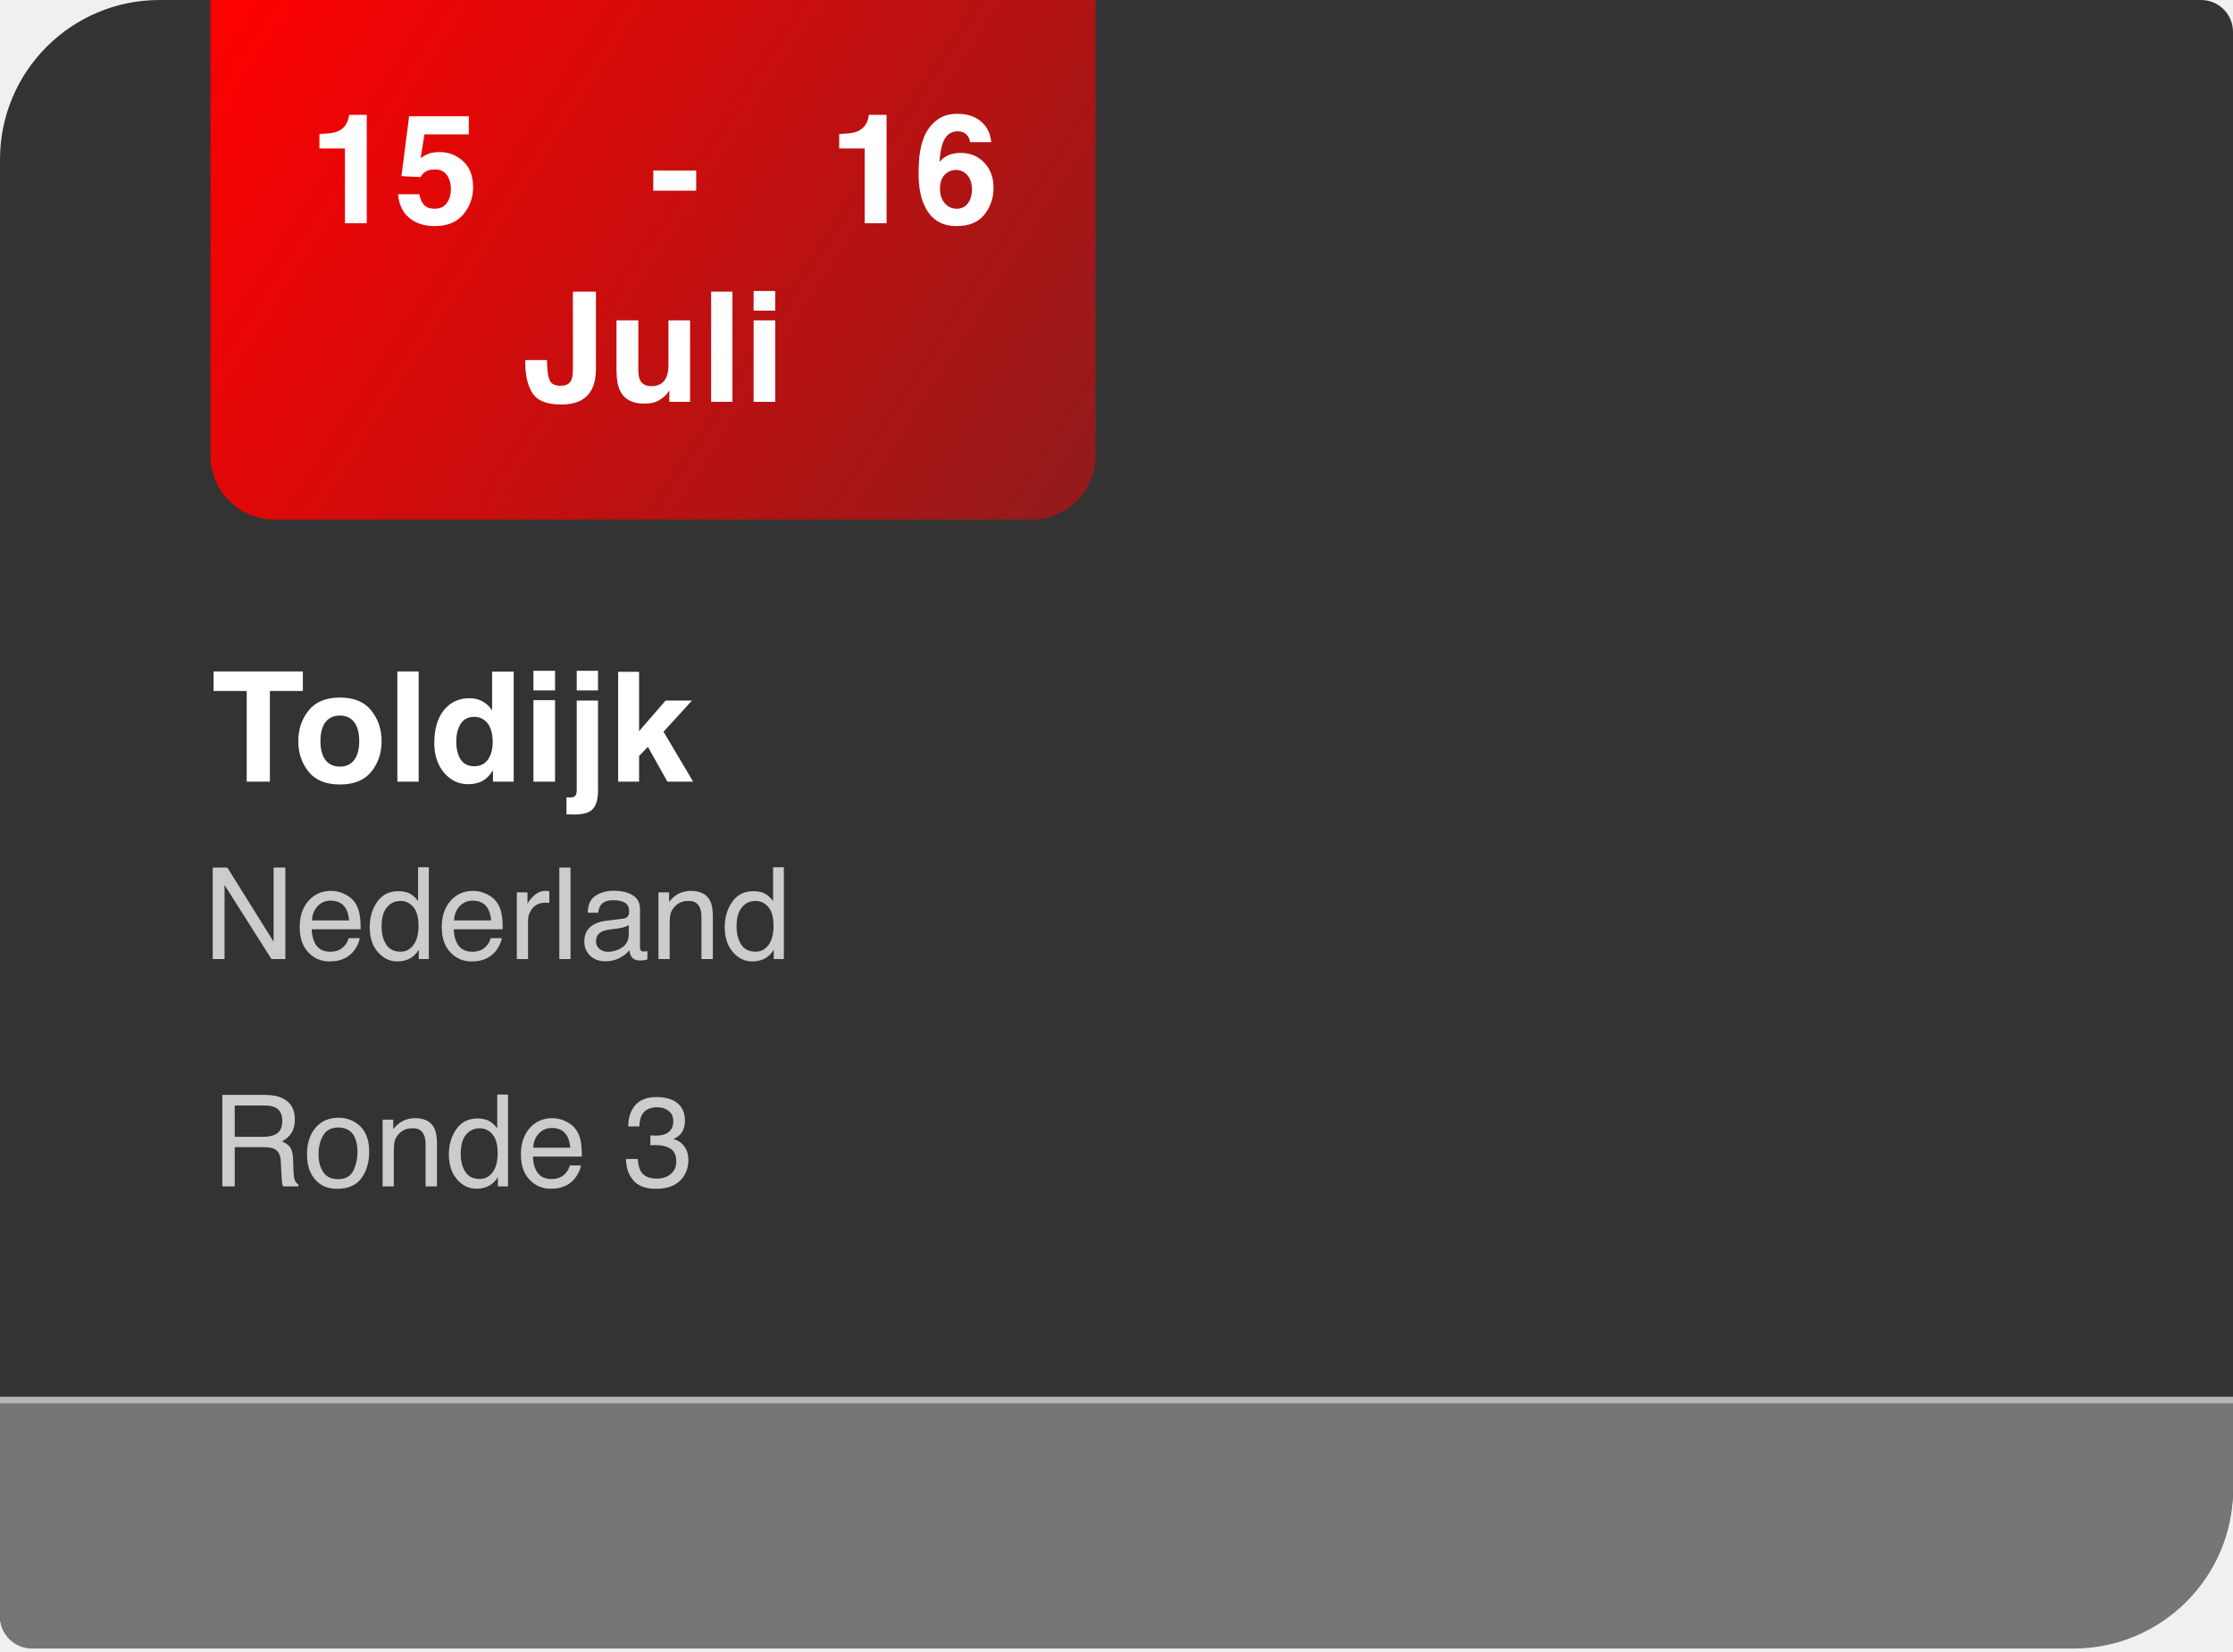
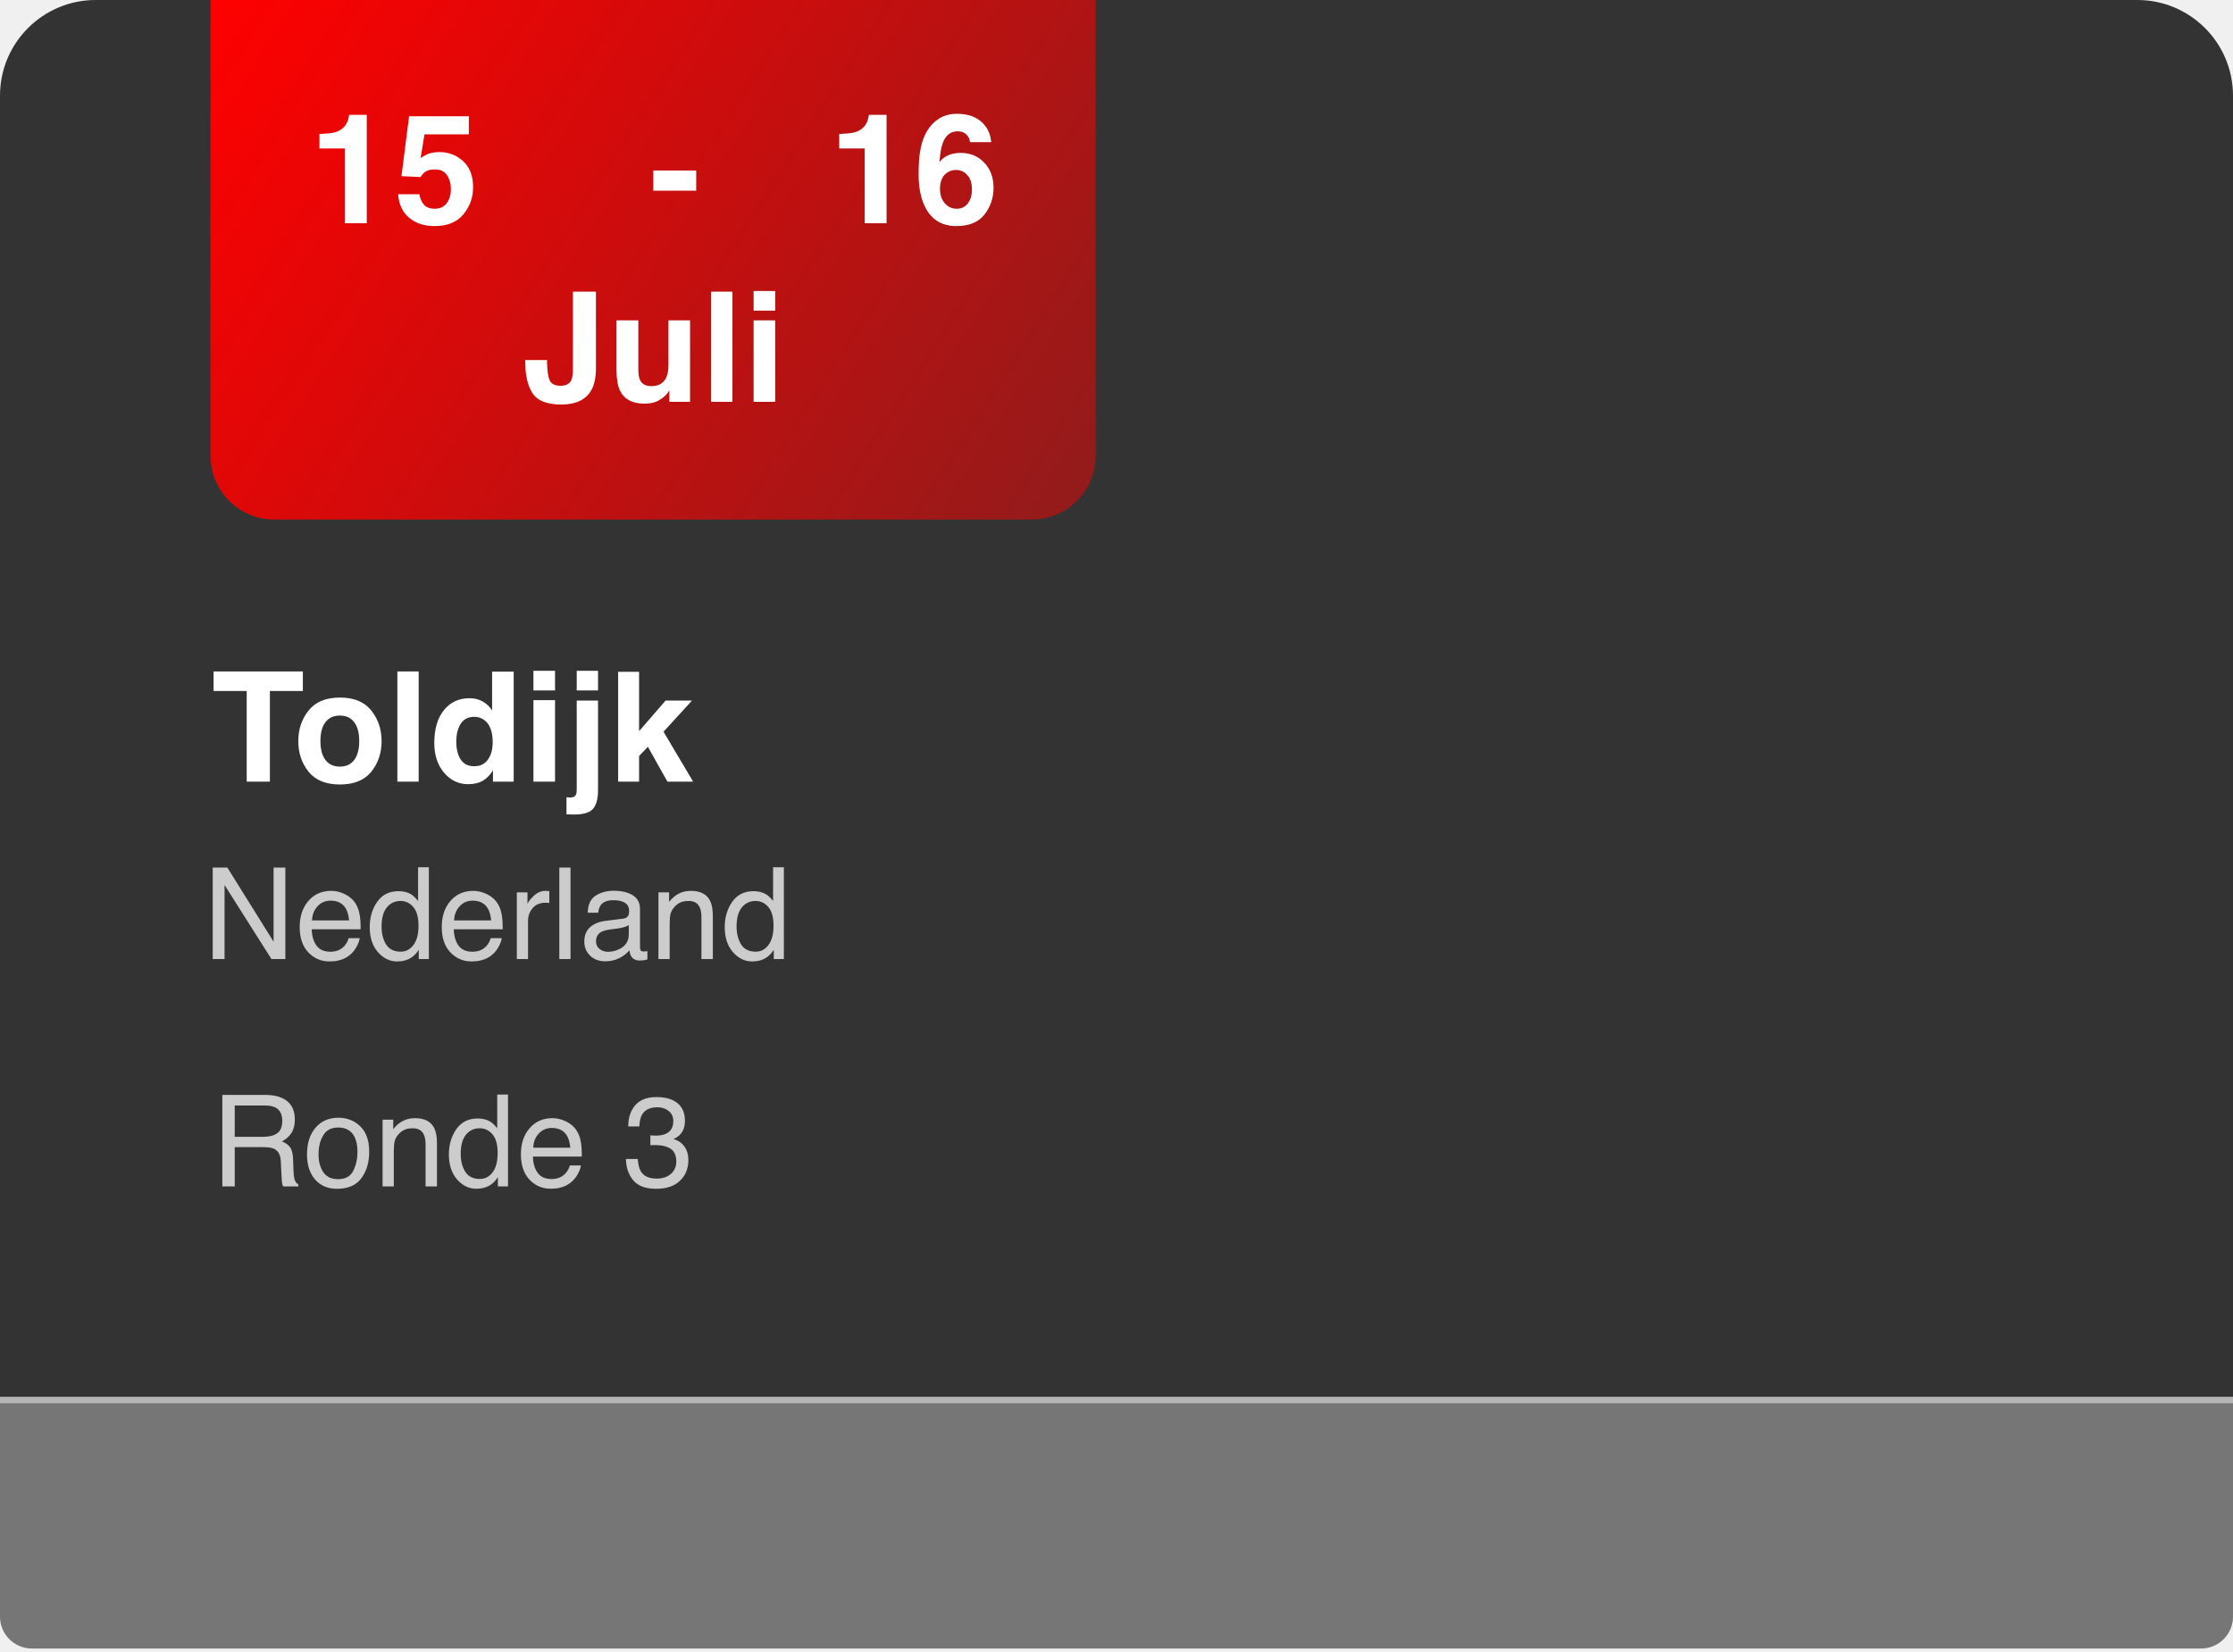
<svg xmlns="http://www.w3.org/2000/svg" width="350" height="259" viewBox="0 0 350 259" fill="none">
-   <path d="M0 25C0 11.193 11.193 0 25 0H345C347.761 0 350 2.239 350 5V233.364C350 247.171 338.807 258.364 325 258.364H5C2.239 258.364 0 256.125 0 253.364V25Z" fill="#333333" />
+   <path d="M0 15C0 6.716 6.716 0 15 0H335C343.284 0 350 6.716 350 15V220C350 228.284 343.284 235 335 235H15C6.716 235 0 228.284 0 220V15Z" fill="#333333" />
  <mask id="path-2-inside-1_24_123" fill="white">
-     <path d="M0 219H350V233.455C350 247.262 338.807 258.455 325 258.455H5C2.239 258.455 0 256.216 0 253.455V219Z" />
+     <path d="M0 219H350V253.455C350 256.216 347.761 258.455 345 258.455H5C2.239 258.455 0 256.216 0 253.455V219Z" />
  </mask>
-   <path d="M0 219H350V233.455C350 247.262 338.807 258.455 325 258.455H5C2.239 258.455 0 256.216 0 253.455V219Z" fill="#767676" />
+   <path d="M0 219H350V253.455C350 256.216 347.761 258.455 345 258.455H5C2.239 258.455 0 256.216 0 253.455V219Z" fill="#767676" />
  <path d="M0 218H350V220H0V218ZM350 258.455H0H350ZM0 258.455V219V258.455ZM350 219V258.455V219Z" fill="#B5B5B5" mask="url(#path-2-inside-1_24_123)" />
  <path d="M47.47 105.272V108.331H42.302V122.545H38.669V108.331H33.477V105.272H47.47ZM53.27 120.19C54.247 120.19 54.997 119.842 55.52 119.147C56.044 118.452 56.306 117.463 56.306 116.182C56.306 114.901 56.044 113.917 55.52 113.229C54.997 112.534 54.247 112.186 53.27 112.186C52.294 112.186 51.54 112.534 51.009 113.229C50.485 113.917 50.224 114.901 50.224 116.182C50.224 117.463 50.485 118.452 51.009 119.147C51.54 119.842 52.294 120.19 53.27 120.19ZM59.81 116.182C59.81 118.057 59.27 119.663 58.192 120.999C57.114 122.327 55.477 122.991 53.282 122.991C51.087 122.991 49.45 122.327 48.372 120.999C47.294 119.663 46.755 118.057 46.755 116.182C46.755 114.338 47.294 112.741 48.372 111.389C49.45 110.038 51.087 109.362 53.282 109.362C55.477 109.362 57.114 110.038 58.192 111.389C59.27 112.741 59.81 114.338 59.81 116.182ZM65.622 122.545H62.282V105.272H65.622V122.545ZM73.603 109.467C74.376 109.467 75.064 109.639 75.665 109.983C76.267 110.319 76.755 110.788 77.13 111.389V105.295H80.517V122.545H77.27V120.776C76.794 121.534 76.251 122.085 75.642 122.428C75.032 122.772 74.274 122.944 73.368 122.944C71.876 122.944 70.618 122.342 69.595 121.139C68.579 119.928 68.071 118.378 68.071 116.487C68.071 114.307 68.571 112.592 69.571 111.342C70.579 110.092 71.923 109.467 73.603 109.467ZM74.329 120.131C75.274 120.131 75.993 119.78 76.485 119.077C76.978 118.374 77.224 117.463 77.224 116.346C77.224 114.784 76.829 113.667 76.04 112.995C75.556 112.588 74.993 112.385 74.353 112.385C73.376 112.385 72.657 112.756 72.196 113.499C71.743 114.233 71.517 115.147 71.517 116.241C71.517 117.42 71.747 118.366 72.208 119.077C72.677 119.78 73.384 120.131 74.329 120.131ZM86.997 108.249H83.61V105.167H86.997V108.249ZM83.61 109.772H86.997V122.545H83.61V109.772ZM93.735 108.249H90.395V105.167H93.735V108.249ZM88.79 124.995C88.978 125.01 89.11 125.018 89.189 125.018C89.267 125.026 89.337 125.03 89.399 125.03C89.728 125.03 89.974 124.948 90.138 124.784C90.31 124.628 90.395 124.319 90.395 123.858V109.831H93.735V123.917C93.735 125.206 93.481 126.159 92.974 126.776C92.466 127.393 91.47 127.702 89.985 127.702C89.884 127.702 89.731 127.698 89.528 127.69C89.333 127.682 89.087 127.674 88.79 127.667V124.995ZM96.888 105.331H100.169V114.635L104.329 109.831H108.466L104.001 114.717L108.642 122.545H104.61L101.552 117.085L100.169 118.526V122.545H96.888V105.331Z" fill="white" />
  <path d="M33.342 136.018H35.636L42.883 147.639V136.018H44.728V150.364H42.55L35.197 138.752V150.364H33.342V136.018ZM51.916 139.67C52.658 139.67 53.377 139.846 54.074 140.198C54.771 140.543 55.301 140.992 55.666 141.545C56.017 142.073 56.252 142.688 56.369 143.391C56.473 143.873 56.525 144.641 56.525 145.696H48.859C48.892 146.757 49.142 147.61 49.611 148.254C50.08 148.892 50.806 149.211 51.789 149.211C52.707 149.211 53.439 148.909 53.986 148.303C54.299 147.952 54.52 147.545 54.65 147.082H56.379C56.333 147.467 56.18 147.896 55.92 148.371C55.666 148.84 55.379 149.224 55.06 149.524C54.526 150.045 53.866 150.396 53.078 150.578C52.655 150.683 52.176 150.735 51.642 150.735C50.34 150.735 49.237 150.263 48.332 149.319C47.427 148.368 46.974 147.04 46.974 145.334C46.974 143.655 47.43 142.291 48.342 141.243C49.253 140.194 50.444 139.67 51.916 139.67ZM54.718 144.299C54.647 143.537 54.481 142.929 54.221 142.473C53.739 141.627 52.935 141.203 51.808 141.203C51.001 141.203 50.324 141.496 49.777 142.082C49.23 142.662 48.941 143.401 48.908 144.299H54.718ZM59.806 145.256C59.806 146.376 60.044 147.314 60.519 148.069C60.995 148.824 61.756 149.202 62.804 149.202C63.618 149.202 64.286 148.853 64.806 148.157C65.334 147.453 65.597 146.448 65.597 145.139C65.597 143.817 65.327 142.841 64.787 142.209C64.246 141.571 63.579 141.252 62.785 141.252C61.9 141.252 61.18 141.591 60.627 142.268C60.08 142.945 59.806 143.941 59.806 145.256ZM62.453 139.719C63.254 139.719 63.924 139.888 64.465 140.227C64.777 140.422 65.132 140.764 65.529 141.252V135.969H67.219V150.364H65.636V148.909C65.226 149.553 64.741 150.019 64.181 150.305C63.621 150.592 62.98 150.735 62.258 150.735C61.092 150.735 60.083 150.246 59.23 149.27C58.377 148.287 57.951 146.981 57.951 145.354C57.951 143.83 58.338 142.512 59.113 141.399C59.894 140.279 61.008 139.719 62.453 139.719ZM74.181 139.67C74.924 139.67 75.643 139.846 76.34 140.198C77.036 140.543 77.567 140.992 77.931 141.545C78.283 142.073 78.517 142.688 78.635 143.391C78.739 143.873 78.791 144.641 78.791 145.696H71.125C71.157 146.757 71.408 147.61 71.877 148.254C72.346 148.892 73.071 149.211 74.054 149.211C74.972 149.211 75.705 148.909 76.252 148.303C76.564 147.952 76.786 147.545 76.916 147.082H78.644C78.599 147.467 78.446 147.896 78.185 148.371C77.931 148.84 77.645 149.224 77.326 149.524C76.792 150.045 76.131 150.396 75.344 150.578C74.92 150.683 74.442 150.735 73.908 150.735C72.606 150.735 71.502 150.263 70.597 149.319C69.692 148.368 69.24 147.04 69.24 145.334C69.24 143.655 69.696 142.291 70.607 141.243C71.519 140.194 72.71 139.67 74.181 139.67ZM76.984 144.299C76.912 143.537 76.746 142.929 76.486 142.473C76.004 141.627 75.2 141.203 74.074 141.203C73.267 141.203 72.59 141.496 72.043 142.082C71.496 142.662 71.206 143.401 71.174 144.299H76.984ZM81.008 139.905H82.677V141.711C82.814 141.36 83.15 140.933 83.683 140.432C84.217 139.924 84.832 139.67 85.529 139.67C85.562 139.67 85.617 139.674 85.695 139.68C85.773 139.687 85.907 139.7 86.096 139.719V141.575C85.991 141.555 85.894 141.542 85.802 141.536C85.718 141.529 85.624 141.526 85.519 141.526C84.634 141.526 83.954 141.812 83.478 142.385C83.003 142.952 82.765 143.606 82.765 144.348V150.364H81.008V139.905ZM87.668 136.018H89.425V150.364H87.668V136.018ZM93.42 147.58C93.42 148.088 93.605 148.489 93.976 148.782C94.347 149.075 94.787 149.221 95.295 149.221C95.913 149.221 96.512 149.078 97.092 148.791C98.068 148.316 98.556 147.538 98.556 146.457V145.041C98.342 145.178 98.065 145.292 97.726 145.383C97.388 145.474 97.056 145.539 96.73 145.578L95.666 145.715C95.028 145.8 94.549 145.933 94.23 146.116C93.69 146.422 93.42 146.91 93.42 147.58ZM97.677 144.026C98.081 143.974 98.351 143.804 98.488 143.518C98.566 143.362 98.605 143.137 98.605 142.844C98.605 142.245 98.39 141.812 97.961 141.545C97.537 141.272 96.929 141.135 96.135 141.135C95.217 141.135 94.566 141.383 94.181 141.877C93.967 142.151 93.827 142.558 93.761 143.098H92.121C92.153 141.809 92.57 140.914 93.371 140.412C94.178 139.905 95.112 139.651 96.174 139.651C97.404 139.651 98.403 139.885 99.172 140.354C99.933 140.823 100.314 141.552 100.314 142.541V148.567C100.314 148.749 100.35 148.896 100.422 149.006C100.5 149.117 100.659 149.172 100.9 149.172C100.978 149.172 101.066 149.169 101.164 149.162C101.261 149.149 101.366 149.133 101.476 149.114V150.412C101.203 150.491 100.995 150.539 100.851 150.559C100.708 150.578 100.513 150.588 100.265 150.588C99.66 150.588 99.221 150.373 98.947 149.944C98.804 149.716 98.703 149.394 98.644 148.977C98.286 149.446 97.772 149.853 97.101 150.198C96.431 150.543 95.692 150.715 94.885 150.715C93.915 150.715 93.12 150.422 92.502 149.836C91.89 149.244 91.584 148.505 91.584 147.62C91.584 146.649 91.886 145.898 92.492 145.364C93.097 144.83 93.892 144.501 94.875 144.377L97.677 144.026ZM103.205 139.905H104.875V141.389C105.37 140.777 105.894 140.338 106.447 140.071C107 139.804 107.616 139.67 108.293 139.67C109.777 139.67 110.78 140.188 111.301 141.223C111.587 141.789 111.73 142.6 111.73 143.655V150.364H109.943V143.772C109.943 143.134 109.849 142.62 109.66 142.229C109.347 141.578 108.781 141.252 107.961 141.252C107.544 141.252 107.202 141.295 106.935 141.379C106.454 141.523 106.03 141.809 105.666 142.239C105.373 142.584 105.181 142.942 105.09 143.313C105.005 143.677 104.963 144.202 104.963 144.885V150.364H103.205V139.905ZM115.451 145.256C115.451 146.376 115.689 147.314 116.164 148.069C116.639 148.824 117.401 149.202 118.449 149.202C119.263 149.202 119.93 148.853 120.451 148.157C120.978 147.453 121.242 146.448 121.242 145.139C121.242 143.817 120.972 142.841 120.431 142.209C119.891 141.571 119.224 141.252 118.429 141.252C117.544 141.252 116.825 141.591 116.271 142.268C115.724 142.945 115.451 143.941 115.451 145.256ZM118.097 139.719C118.898 139.719 119.569 139.888 120.109 140.227C120.422 140.422 120.776 140.764 121.174 141.252V135.969H122.863V150.364H121.281V148.909C120.871 149.553 120.386 150.019 119.826 150.305C119.266 150.592 118.625 150.735 117.902 150.735C116.737 150.735 115.728 150.246 114.875 149.27C114.022 148.287 113.595 146.981 113.595 145.354C113.595 143.83 113.983 142.512 114.758 141.399C115.539 140.279 116.652 139.719 118.097 139.719Z" fill="white" fill-opacity="0.75" />
  <path d="M41.284 178.227C42.196 178.227 42.915 178.044 43.442 177.68C43.976 177.315 44.243 176.658 44.243 175.707C44.243 174.685 43.872 173.988 43.13 173.617C42.733 173.422 42.202 173.324 41.538 173.324H36.792V178.227H41.284ZM34.849 171.654H41.489C42.583 171.654 43.485 171.814 44.194 172.133C45.542 172.745 46.216 173.874 46.216 175.521C46.216 176.381 46.037 177.084 45.679 177.631C45.327 178.178 44.832 178.617 44.194 178.949C44.754 179.177 45.174 179.477 45.454 179.848C45.741 180.219 45.9 180.821 45.933 181.654L46.001 183.578C46.02 184.125 46.066 184.532 46.138 184.799C46.255 185.255 46.463 185.548 46.763 185.678V186H44.38C44.315 185.876 44.263 185.717 44.224 185.521C44.185 185.326 44.152 184.949 44.126 184.389L44.009 181.996C43.963 181.059 43.615 180.43 42.964 180.111C42.593 179.936 42.01 179.848 41.216 179.848H36.792V186H34.849V171.654ZM52.983 184.867C54.149 184.867 54.946 184.428 55.376 183.549C55.812 182.663 56.03 181.68 56.03 180.6C56.03 179.623 55.874 178.829 55.562 178.217C55.067 177.253 54.214 176.771 53.003 176.771C51.929 176.771 51.148 177.182 50.659 178.002C50.171 178.822 49.927 179.812 49.927 180.971C49.927 182.084 50.171 183.012 50.659 183.754C51.148 184.496 51.922 184.867 52.983 184.867ZM53.052 175.238C54.399 175.238 55.539 175.688 56.47 176.586C57.401 177.484 57.866 178.806 57.866 180.551C57.866 182.237 57.456 183.63 56.636 184.73C55.815 185.831 54.543 186.381 52.817 186.381C51.379 186.381 50.236 185.896 49.39 184.926C48.543 183.949 48.12 182.641 48.12 181C48.12 179.242 48.566 177.842 49.458 176.801C50.35 175.759 51.548 175.238 53.052 175.238ZM59.966 175.541H61.636V177.025C62.13 176.413 62.655 175.974 63.208 175.707C63.761 175.44 64.377 175.307 65.054 175.307C66.538 175.307 67.541 175.824 68.061 176.859C68.348 177.426 68.491 178.236 68.491 179.291V186H66.704V179.408C66.704 178.77 66.61 178.256 66.421 177.865C66.108 177.214 65.542 176.889 64.722 176.889C64.305 176.889 63.963 176.931 63.696 177.016C63.215 177.159 62.791 177.445 62.427 177.875C62.134 178.22 61.942 178.578 61.851 178.949C61.766 179.314 61.724 179.838 61.724 180.521V186H59.966V175.541ZM72.212 180.893C72.212 182.012 72.45 182.95 72.925 183.705C73.4 184.46 74.162 184.838 75.21 184.838C76.024 184.838 76.691 184.49 77.212 183.793C77.739 183.09 78.003 182.084 78.003 180.775C78.003 179.454 77.733 178.477 77.192 177.846C76.652 177.208 75.985 176.889 75.19 176.889C74.305 176.889 73.586 177.227 73.032 177.904C72.485 178.581 72.212 179.577 72.212 180.893ZM74.858 175.355C75.659 175.355 76.33 175.525 76.87 175.863C77.183 176.059 77.537 176.4 77.935 176.889V171.605H79.624V186H78.042V184.545C77.632 185.189 77.147 185.655 76.587 185.941C76.027 186.228 75.386 186.371 74.663 186.371C73.498 186.371 72.489 185.883 71.636 184.906C70.783 183.923 70.356 182.618 70.356 180.99C70.356 179.467 70.744 178.148 71.519 177.035C72.3 175.915 73.413 175.355 74.858 175.355ZM86.587 175.307C87.329 175.307 88.049 175.482 88.745 175.834C89.442 176.179 89.972 176.628 90.337 177.182C90.689 177.709 90.923 178.324 91.04 179.027C91.144 179.509 91.196 180.277 91.196 181.332H83.53C83.563 182.393 83.814 183.246 84.282 183.891C84.751 184.529 85.477 184.848 86.46 184.848C87.378 184.848 88.11 184.545 88.657 183.939C88.97 183.588 89.191 183.181 89.321 182.719H91.05C91.004 183.103 90.851 183.533 90.591 184.008C90.337 184.477 90.05 184.861 89.731 185.16C89.198 185.681 88.537 186.033 87.749 186.215C87.326 186.319 86.847 186.371 86.314 186.371C85.011 186.371 83.908 185.899 83.003 184.955C82.098 184.005 81.645 182.676 81.645 180.971C81.645 179.291 82.101 177.927 83.013 176.879C83.924 175.831 85.116 175.307 86.587 175.307ZM89.39 179.936C89.318 179.174 89.152 178.565 88.892 178.109C88.41 177.263 87.606 176.84 86.48 176.84C85.672 176.84 84.995 177.133 84.448 177.719C83.901 178.298 83.612 179.037 83.579 179.936H89.39ZM102.837 186.381C101.183 186.381 99.982 185.928 99.233 185.023C98.491 184.112 98.12 183.005 98.12 181.703H99.956C100.034 182.608 100.203 183.266 100.464 183.676C100.92 184.411 101.743 184.779 102.935 184.779C103.859 184.779 104.601 184.532 105.161 184.037C105.721 183.542 106.001 182.904 106.001 182.123C106.001 181.16 105.705 180.486 105.112 180.102C104.526 179.717 103.709 179.525 102.661 179.525C102.544 179.525 102.424 179.529 102.3 179.535C102.183 179.535 102.062 179.538 101.938 179.545V177.992C102.121 178.012 102.274 178.025 102.397 178.031C102.521 178.038 102.655 178.041 102.798 178.041C103.455 178.041 103.996 177.937 104.419 177.729C105.161 177.364 105.532 176.713 105.532 175.775C105.532 175.079 105.285 174.542 104.79 174.164C104.295 173.786 103.719 173.598 103.062 173.598C101.89 173.598 101.079 173.988 100.63 174.77C100.382 175.199 100.243 175.811 100.21 176.605H98.472C98.472 175.564 98.68 174.678 99.097 173.949C99.813 172.647 101.073 171.996 102.876 171.996C104.302 171.996 105.405 172.315 106.187 172.953C106.968 173.585 107.358 174.503 107.358 175.707C107.358 176.566 107.127 177.263 106.665 177.797C106.379 178.129 106.007 178.389 105.552 178.578C106.287 178.78 106.86 179.171 107.271 179.75C107.687 180.323 107.896 181.026 107.896 181.859C107.896 183.194 107.456 184.281 106.577 185.121C105.698 185.961 104.451 186.381 102.837 186.381Z" fill="white" fill-opacity="0.75" />
  <path d="M33 0H171.727V71.455C171.727 76.977 167.25 81.455 161.727 81.455H43C37.477 81.455 33 76.977 33 71.455V0Z" fill="url(#paint0_linear_24_123)" />
  <path d="M50.07 23.281V21.008C51.125 20.961 51.863 20.891 52.285 20.797C52.957 20.648 53.504 20.352 53.926 19.906C54.215 19.602 54.434 19.195 54.582 18.688C54.668 18.383 54.711 18.156 54.711 18.008H57.488V35H54.066V23.281H50.07ZM65.727 30.453C65.859 31.18 66.113 31.742 66.488 32.141C66.863 32.531 67.41 32.727 68.129 32.727C68.957 32.727 69.586 32.438 70.016 31.859C70.453 31.273 70.672 30.539 70.672 29.656C70.672 28.789 70.469 28.059 70.062 27.465C69.656 26.863 69.023 26.562 68.164 26.562C67.758 26.562 67.406 26.613 67.109 26.715C66.586 26.902 66.191 27.25 65.926 27.758L62.926 27.617L64.121 18.23H73.484V21.066H66.535L65.926 24.781C66.441 24.445 66.844 24.223 67.133 24.113C67.617 23.934 68.207 23.844 68.902 23.844C70.309 23.844 71.535 24.316 72.582 25.262C73.629 26.207 74.152 27.582 74.152 29.387C74.152 30.957 73.648 32.359 72.641 33.594C71.633 34.828 70.125 35.445 68.117 35.445C66.5 35.445 65.172 35.012 64.133 34.145C63.094 33.277 62.516 32.047 62.398 30.453H65.727ZM102.395 26.727H109.121V29.891H102.395V26.727ZM131.539 23.281V21.008C132.594 20.961 133.332 20.891 133.754 20.797C134.426 20.648 134.973 20.352 135.395 19.906C135.684 19.602 135.902 19.195 136.051 18.688C136.137 18.383 136.18 18.156 136.18 18.008H138.957V35H135.535V23.281H131.539ZM147.336 29.621C147.336 30.535 147.582 31.281 148.074 31.859C148.566 32.438 149.191 32.727 149.949 32.727C150.691 32.727 151.273 32.449 151.695 31.895C152.125 31.332 152.34 30.605 152.34 29.715C152.34 28.723 152.098 27.965 151.613 27.441C151.129 26.91 150.535 26.645 149.832 26.645C149.262 26.645 148.758 26.816 148.32 27.16C147.664 27.668 147.336 28.488 147.336 29.621ZM152.035 22.285C152.035 22.012 151.93 21.711 151.719 21.383C151.359 20.852 150.816 20.586 150.09 20.586C149.004 20.586 148.23 21.195 147.77 22.414C147.52 23.086 147.348 24.078 147.254 25.391C147.668 24.898 148.148 24.539 148.695 24.312C149.242 24.086 149.867 23.973 150.57 23.973C152.078 23.973 153.312 24.484 154.273 25.508C155.242 26.531 155.727 27.84 155.727 29.434C155.727 31.02 155.254 32.418 154.309 33.629C153.363 34.84 151.895 35.445 149.902 35.445C147.762 35.445 146.184 34.551 145.168 32.762C144.379 31.363 143.984 29.559 143.984 27.348C143.984 26.051 144.039 24.996 144.148 24.184C144.344 22.738 144.723 21.535 145.285 20.574C145.77 19.754 146.402 19.094 147.184 18.594C147.973 18.094 148.914 17.844 150.008 17.844C151.586 17.844 152.844 18.25 153.781 19.062C154.719 19.867 155.246 20.941 155.363 22.285H152.035ZM85.742 56.449V56.848C85.773 58.184 85.918 59.125 86.176 59.672C86.441 60.211 87.004 60.48 87.863 60.48C88.715 60.48 89.277 60.184 89.551 59.59C89.715 59.238 89.797 58.645 89.797 57.809V45.727H93.406V57.75C93.406 59.219 93.152 60.383 92.644 61.242C91.785 62.695 90.234 63.422 87.992 63.422C85.75 63.422 84.246 62.836 83.481 61.664C82.715 60.484 82.332 58.879 82.332 56.848V56.449H85.742ZM100.051 50.227V57.926C100.051 58.652 100.137 59.199 100.309 59.566C100.613 60.215 101.211 60.539 102.102 60.539C103.242 60.539 104.023 60.078 104.445 59.156C104.664 58.656 104.773 57.996 104.773 57.176V50.227H108.16V63H104.914V61.195C104.883 61.234 104.805 61.352 104.68 61.547C104.555 61.742 104.406 61.914 104.234 62.062C103.711 62.531 103.203 62.852 102.711 63.023C102.227 63.195 101.656 63.281 101 63.281C99.109 63.281 97.836 62.602 97.18 61.242C96.812 60.492 96.629 59.387 96.629 57.926V50.227H100.051ZM114.805 63H111.465V45.727H114.805V63ZM121.508 48.703H118.121V45.621H121.508V48.703ZM118.121 50.227H121.508V63H118.121V50.227Z" fill="white" />
  <defs>
    <linearGradient id="paint0_linear_24_123" x1="33" y1="0" x2="283.727" y2="160.364" gradientUnits="userSpaceOnUse">
      <stop stop-color="#FF0000" />
      <stop offset="1" stop-color="#FF0000" stop-opacity="0" />
    </linearGradient>
  </defs>
</svg>
